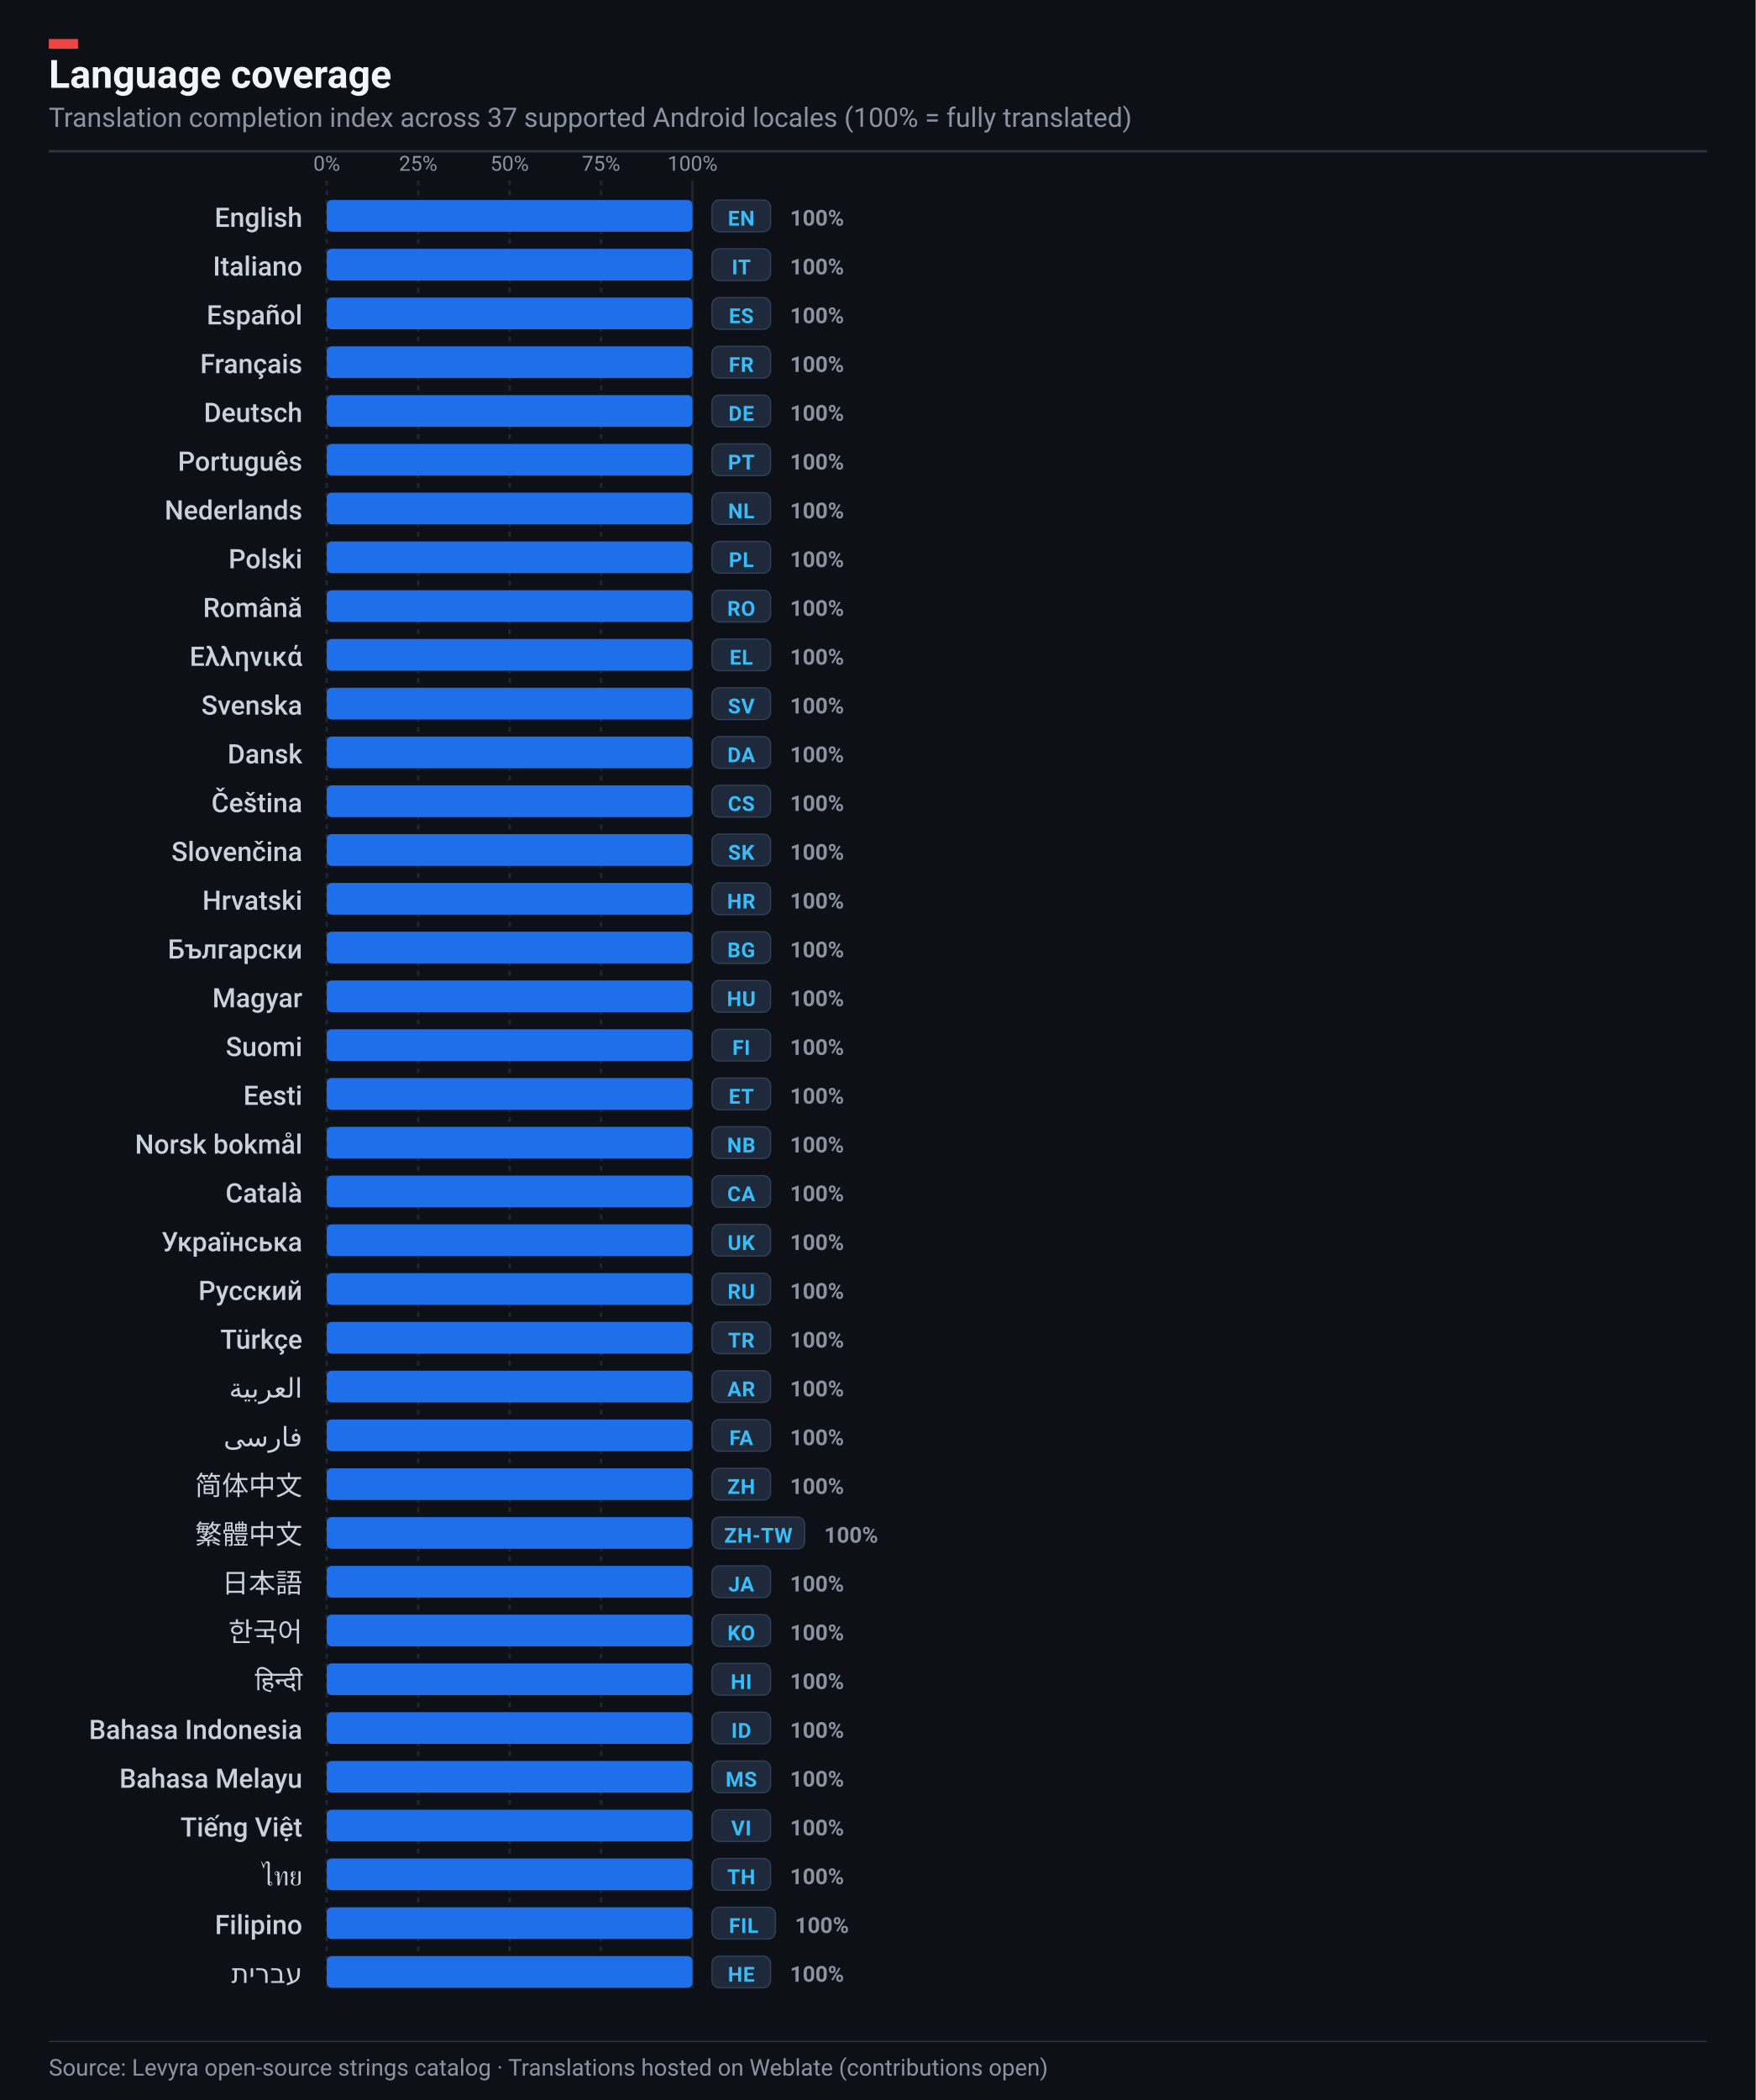
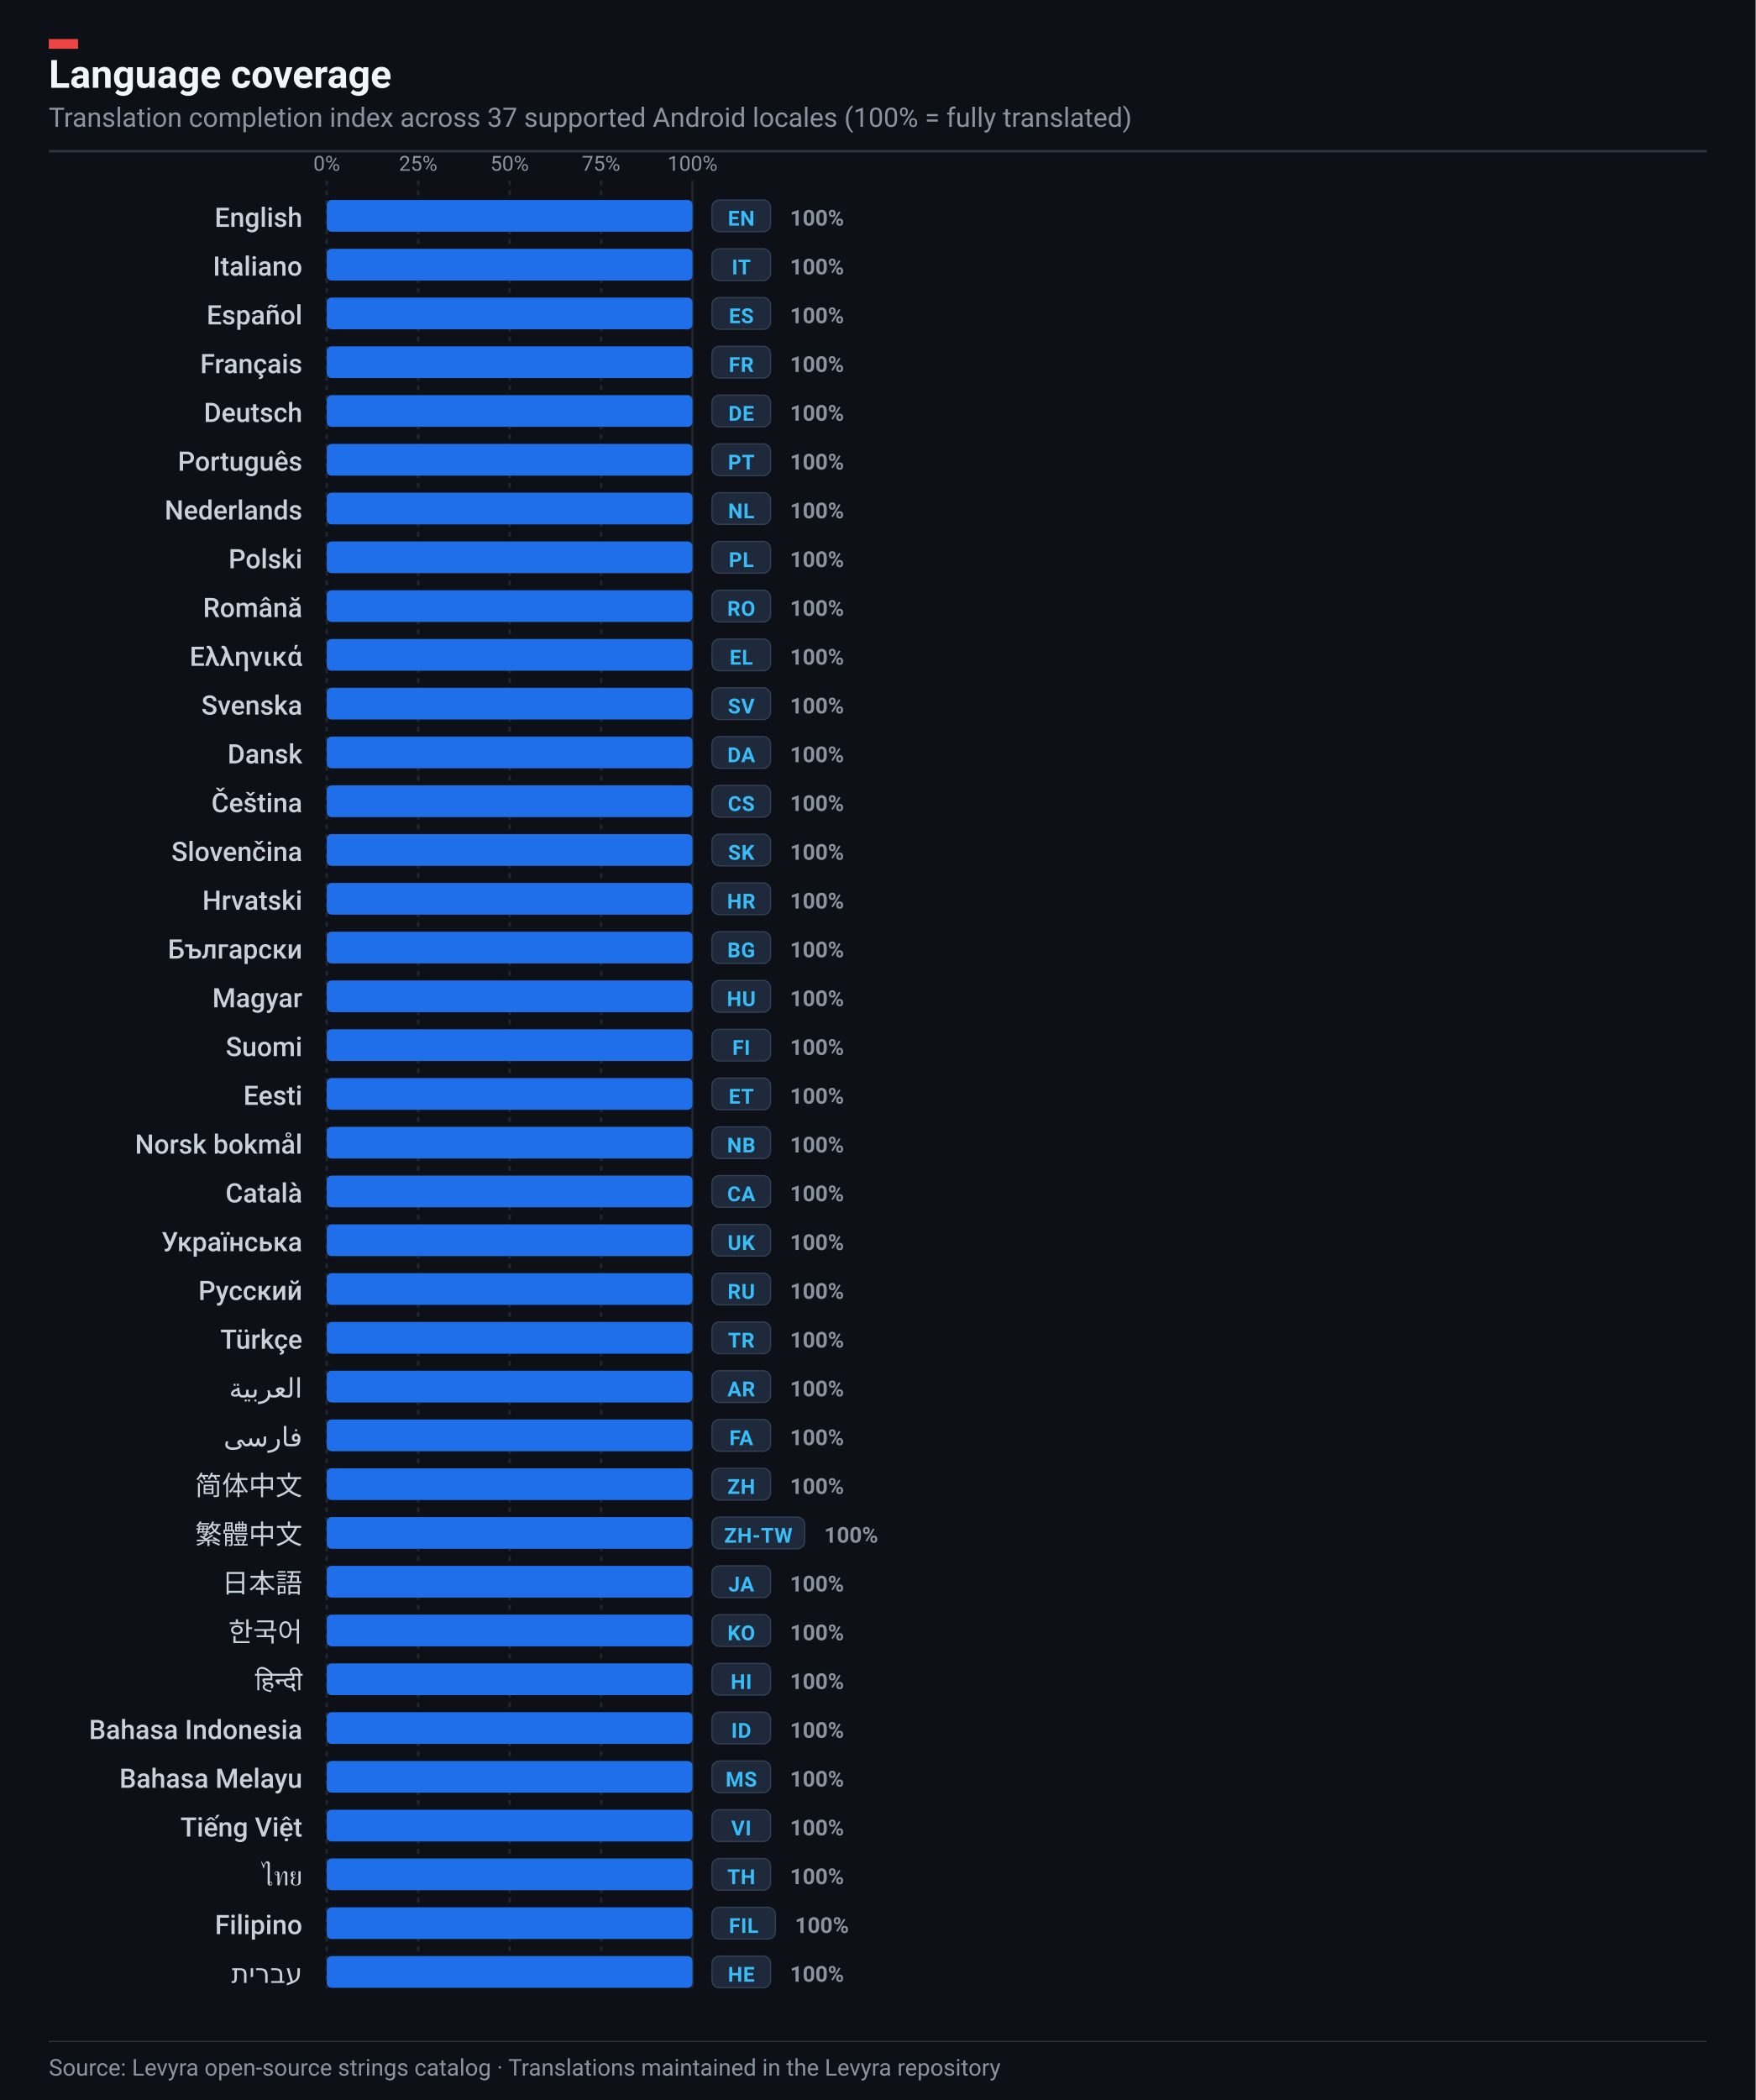
<svg xmlns="http://www.w3.org/2000/svg" width="720" height="861" viewBox="0 0 720 861" role="img" aria-label="Levyra localization coverage: 100% across 37 languages">
  <rect width="720" height="861" fill="#0D1117" />
  <rect x="20" y="16" width="12" height="4" fill="#EF4444" />
  <text x="20" y="36" fill="#F0F6FC" font-family="-apple-system,BlinkMacSystemFont,'Segoe UI',Roboto,Helvetica,sans-serif" font-size="16" font-weight="700">Language coverage</text>
  <text x="20" y="52" fill="#8B949E" font-family="-apple-system,BlinkMacSystemFont,'Segoe UI',Roboto,Helvetica,sans-serif" font-size="11">
    Translation completion index across 37 supported Android locales (100% = fully translated)
  </text>
  <line x1="20" y1="62" x2="700" y2="62" stroke="#30363D" stroke-width="1" />
  <line x1="134.0" y1="74" x2="134.0" y2="815" stroke="#21262D" stroke-width="1" stroke-dasharray="2,2" />
  <text x="134.0" y="70" text-anchor="middle" fill="#8B949E" font-family="-apple-system,BlinkMacSystemFont,'Segoe UI',Roboto,Helvetica,sans-serif" font-size="8.5">0%</text>
  <line x1="171.5" y1="74" x2="171.5" y2="815" stroke="#21262D" stroke-width="1" stroke-dasharray="2,2" />
  <text x="171.5" y="70" text-anchor="middle" fill="#8B949E" font-family="-apple-system,BlinkMacSystemFont,'Segoe UI',Roboto,Helvetica,sans-serif" font-size="8.5">25%</text>
  <line x1="209.0" y1="74" x2="209.0" y2="815" stroke="#21262D" stroke-width="1" stroke-dasharray="2,2" />
  <text x="209.0" y="70" text-anchor="middle" fill="#8B949E" font-family="-apple-system,BlinkMacSystemFont,'Segoe UI',Roboto,Helvetica,sans-serif" font-size="8.5">50%</text>
  <line x1="246.5" y1="74" x2="246.5" y2="815" stroke="#21262D" stroke-width="1" stroke-dasharray="2,2" />
  <text x="246.5" y="70" text-anchor="middle" fill="#8B949E" font-family="-apple-system,BlinkMacSystemFont,'Segoe UI',Roboto,Helvetica,sans-serif" font-size="8.5">75%</text>
  <line x1="284.0" y1="74" x2="284.0" y2="815" stroke="#21262D" stroke-width="1" stroke-dasharray="none" />
  <text x="284.0" y="70" text-anchor="middle" fill="#8B949E" font-family="-apple-system,BlinkMacSystemFont,'Segoe UI',Roboto,Helvetica,sans-serif" font-size="8.5">100%</text>
  <g transform="translate(0, 82.0)">
    <text x="124" y="11.0" text-anchor="end" fill="#C9D1D9" font-family="-apple-system,BlinkMacSystemFont,'Segoe UI',Roboto,Helvetica,sans-serif" font-size="11" font-weight="500">English</text>
    <rect x="134" y="0" width="150" height="13" rx="2" fill="#161B22" />
    <rect x="134" y="0" width="150.0" height="13" rx="2" fill="#1F6FEB" />
    <rect x="292" y="0" width="24" height="13" rx="3" fill="#1E293B" stroke="#334155" stroke-width="0.5" />
    <text x="304" y="10.5" text-anchor="middle" fill="#38BDF8" font-family="-apple-system,BlinkMacSystemFont,'Segoe UI',Roboto,Helvetica,sans-serif" font-size="8.5" font-weight="700" letter-spacing=".2">EN</text>
    <text x="324" y="10.5" fill="#8B949E" font-family="-apple-system,BlinkMacSystemFont,'Segoe UI',Roboto,Helvetica,sans-serif" font-size="9" font-weight="600">100%</text>
  </g>
  <g transform="translate(0, 102.0)">
    <text x="124" y="11.0" text-anchor="end" fill="#C9D1D9" font-family="-apple-system,BlinkMacSystemFont,'Segoe UI',Roboto,Helvetica,sans-serif" font-size="11" font-weight="500">Italiano</text>
    <rect x="134" y="0" width="150" height="13" rx="2" fill="#161B22" />
    <rect x="134" y="0" width="150.0" height="13" rx="2" fill="#1F6FEB" />
    <rect x="292" y="0" width="24" height="13" rx="3" fill="#1E293B" stroke="#334155" stroke-width="0.5" />
    <text x="304" y="10.5" text-anchor="middle" fill="#38BDF8" font-family="-apple-system,BlinkMacSystemFont,'Segoe UI',Roboto,Helvetica,sans-serif" font-size="8.5" font-weight="700" letter-spacing=".2">IT</text>
    <text x="324" y="10.5" fill="#8B949E" font-family="-apple-system,BlinkMacSystemFont,'Segoe UI',Roboto,Helvetica,sans-serif" font-size="9" font-weight="600">100%</text>
  </g>
  <g transform="translate(0, 122.0)">
    <text x="124" y="11.0" text-anchor="end" fill="#C9D1D9" font-family="-apple-system,BlinkMacSystemFont,'Segoe UI',Roboto,Helvetica,sans-serif" font-size="11" font-weight="500">Español</text>
    <rect x="134" y="0" width="150" height="13" rx="2" fill="#161B22" />
    <rect x="134" y="0" width="150.0" height="13" rx="2" fill="#1F6FEB" />
    <rect x="292" y="0" width="24" height="13" rx="3" fill="#1E293B" stroke="#334155" stroke-width="0.5" />
    <text x="304" y="10.5" text-anchor="middle" fill="#38BDF8" font-family="-apple-system,BlinkMacSystemFont,'Segoe UI',Roboto,Helvetica,sans-serif" font-size="8.5" font-weight="700" letter-spacing=".2">ES</text>
    <text x="324" y="10.5" fill="#8B949E" font-family="-apple-system,BlinkMacSystemFont,'Segoe UI',Roboto,Helvetica,sans-serif" font-size="9" font-weight="600">100%</text>
  </g>
  <g transform="translate(0, 142.0)">
    <text x="124" y="11.0" text-anchor="end" fill="#C9D1D9" font-family="-apple-system,BlinkMacSystemFont,'Segoe UI',Roboto,Helvetica,sans-serif" font-size="11" font-weight="500">Français</text>
    <rect x="134" y="0" width="150" height="13" rx="2" fill="#161B22" />
    <rect x="134" y="0" width="150.0" height="13" rx="2" fill="#1F6FEB" />
    <rect x="292" y="0" width="24" height="13" rx="3" fill="#1E293B" stroke="#334155" stroke-width="0.5" />
    <text x="304" y="10.5" text-anchor="middle" fill="#38BDF8" font-family="-apple-system,BlinkMacSystemFont,'Segoe UI',Roboto,Helvetica,sans-serif" font-size="8.5" font-weight="700" letter-spacing=".2">FR</text>
    <text x="324" y="10.5" fill="#8B949E" font-family="-apple-system,BlinkMacSystemFont,'Segoe UI',Roboto,Helvetica,sans-serif" font-size="9" font-weight="600">100%</text>
  </g>
  <g transform="translate(0, 162.0)">
    <text x="124" y="11.0" text-anchor="end" fill="#C9D1D9" font-family="-apple-system,BlinkMacSystemFont,'Segoe UI',Roboto,Helvetica,sans-serif" font-size="11" font-weight="500">Deutsch</text>
    <rect x="134" y="0" width="150" height="13" rx="2" fill="#161B22" />
    <rect x="134" y="0" width="150.0" height="13" rx="2" fill="#1F6FEB" />
    <rect x="292" y="0" width="24" height="13" rx="3" fill="#1E293B" stroke="#334155" stroke-width="0.5" />
    <text x="304" y="10.5" text-anchor="middle" fill="#38BDF8" font-family="-apple-system,BlinkMacSystemFont,'Segoe UI',Roboto,Helvetica,sans-serif" font-size="8.5" font-weight="700" letter-spacing=".2">DE</text>
    <text x="324" y="10.5" fill="#8B949E" font-family="-apple-system,BlinkMacSystemFont,'Segoe UI',Roboto,Helvetica,sans-serif" font-size="9" font-weight="600">100%</text>
  </g>
  <g transform="translate(0, 182.0)">
    <text x="124" y="11.0" text-anchor="end" fill="#C9D1D9" font-family="-apple-system,BlinkMacSystemFont,'Segoe UI',Roboto,Helvetica,sans-serif" font-size="11" font-weight="500">Português</text>
    <rect x="134" y="0" width="150" height="13" rx="2" fill="#161B22" />
    <rect x="134" y="0" width="150.0" height="13" rx="2" fill="#1F6FEB" />
    <rect x="292" y="0" width="24" height="13" rx="3" fill="#1E293B" stroke="#334155" stroke-width="0.5" />
    <text x="304" y="10.5" text-anchor="middle" fill="#38BDF8" font-family="-apple-system,BlinkMacSystemFont,'Segoe UI',Roboto,Helvetica,sans-serif" font-size="8.5" font-weight="700" letter-spacing=".2">PT</text>
    <text x="324" y="10.5" fill="#8B949E" font-family="-apple-system,BlinkMacSystemFont,'Segoe UI',Roboto,Helvetica,sans-serif" font-size="9" font-weight="600">100%</text>
  </g>
  <g transform="translate(0, 202.0)">
    <text x="124" y="11.0" text-anchor="end" fill="#C9D1D9" font-family="-apple-system,BlinkMacSystemFont,'Segoe UI',Roboto,Helvetica,sans-serif" font-size="11" font-weight="500">Nederlands</text>
    <rect x="134" y="0" width="150" height="13" rx="2" fill="#161B22" />
    <rect x="134" y="0" width="150.0" height="13" rx="2" fill="#1F6FEB" />
    <rect x="292" y="0" width="24" height="13" rx="3" fill="#1E293B" stroke="#334155" stroke-width="0.5" />
    <text x="304" y="10.5" text-anchor="middle" fill="#38BDF8" font-family="-apple-system,BlinkMacSystemFont,'Segoe UI',Roboto,Helvetica,sans-serif" font-size="8.5" font-weight="700" letter-spacing=".2">NL</text>
    <text x="324" y="10.5" fill="#8B949E" font-family="-apple-system,BlinkMacSystemFont,'Segoe UI',Roboto,Helvetica,sans-serif" font-size="9" font-weight="600">100%</text>
  </g>
  <g transform="translate(0, 222.0)">
    <text x="124" y="11.0" text-anchor="end" fill="#C9D1D9" font-family="-apple-system,BlinkMacSystemFont,'Segoe UI',Roboto,Helvetica,sans-serif" font-size="11" font-weight="500">Polski</text>
    <rect x="134" y="0" width="150" height="13" rx="2" fill="#161B22" />
    <rect x="134" y="0" width="150.0" height="13" rx="2" fill="#1F6FEB" />
    <rect x="292" y="0" width="24" height="13" rx="3" fill="#1E293B" stroke="#334155" stroke-width="0.5" />
    <text x="304" y="10.5" text-anchor="middle" fill="#38BDF8" font-family="-apple-system,BlinkMacSystemFont,'Segoe UI',Roboto,Helvetica,sans-serif" font-size="8.5" font-weight="700" letter-spacing=".2">PL</text>
    <text x="324" y="10.5" fill="#8B949E" font-family="-apple-system,BlinkMacSystemFont,'Segoe UI',Roboto,Helvetica,sans-serif" font-size="9" font-weight="600">100%</text>
  </g>
  <g transform="translate(0, 242.0)">
    <text x="124" y="11.0" text-anchor="end" fill="#C9D1D9" font-family="-apple-system,BlinkMacSystemFont,'Segoe UI',Roboto,Helvetica,sans-serif" font-size="11" font-weight="500">Română</text>
    <rect x="134" y="0" width="150" height="13" rx="2" fill="#161B22" />
    <rect x="134" y="0" width="150.0" height="13" rx="2" fill="#1F6FEB" />
    <rect x="292" y="0" width="24" height="13" rx="3" fill="#1E293B" stroke="#334155" stroke-width="0.5" />
    <text x="304" y="10.5" text-anchor="middle" fill="#38BDF8" font-family="-apple-system,BlinkMacSystemFont,'Segoe UI',Roboto,Helvetica,sans-serif" font-size="8.5" font-weight="700" letter-spacing=".2">RO</text>
    <text x="324" y="10.5" fill="#8B949E" font-family="-apple-system,BlinkMacSystemFont,'Segoe UI',Roboto,Helvetica,sans-serif" font-size="9" font-weight="600">100%</text>
  </g>
  <g transform="translate(0, 262.0)">
    <text x="124" y="11.0" text-anchor="end" fill="#C9D1D9" font-family="-apple-system,BlinkMacSystemFont,'Segoe UI',Roboto,Helvetica,sans-serif" font-size="11" font-weight="500">Ελληνικά</text>
    <rect x="134" y="0" width="150" height="13" rx="2" fill="#161B22" />
    <rect x="134" y="0" width="150.0" height="13" rx="2" fill="#1F6FEB" />
    <rect x="292" y="0" width="24" height="13" rx="3" fill="#1E293B" stroke="#334155" stroke-width="0.5" />
    <text x="304" y="10.5" text-anchor="middle" fill="#38BDF8" font-family="-apple-system,BlinkMacSystemFont,'Segoe UI',Roboto,Helvetica,sans-serif" font-size="8.5" font-weight="700" letter-spacing=".2">EL</text>
    <text x="324" y="10.5" fill="#8B949E" font-family="-apple-system,BlinkMacSystemFont,'Segoe UI',Roboto,Helvetica,sans-serif" font-size="9" font-weight="600">100%</text>
  </g>
  <g transform="translate(0, 282.0)">
    <text x="124" y="11.0" text-anchor="end" fill="#C9D1D9" font-family="-apple-system,BlinkMacSystemFont,'Segoe UI',Roboto,Helvetica,sans-serif" font-size="11" font-weight="500">Svenska</text>
    <rect x="134" y="0" width="150" height="13" rx="2" fill="#161B22" />
    <rect x="134" y="0" width="150.0" height="13" rx="2" fill="#1F6FEB" />
    <rect x="292" y="0" width="24" height="13" rx="3" fill="#1E293B" stroke="#334155" stroke-width="0.5" />
    <text x="304" y="10.5" text-anchor="middle" fill="#38BDF8" font-family="-apple-system,BlinkMacSystemFont,'Segoe UI',Roboto,Helvetica,sans-serif" font-size="8.5" font-weight="700" letter-spacing=".2">SV</text>
    <text x="324" y="10.5" fill="#8B949E" font-family="-apple-system,BlinkMacSystemFont,'Segoe UI',Roboto,Helvetica,sans-serif" font-size="9" font-weight="600">100%</text>
  </g>
  <g transform="translate(0, 302.0)">
    <text x="124" y="11.0" text-anchor="end" fill="#C9D1D9" font-family="-apple-system,BlinkMacSystemFont,'Segoe UI',Roboto,Helvetica,sans-serif" font-size="11" font-weight="500">Dansk</text>
    <rect x="134" y="0" width="150" height="13" rx="2" fill="#161B22" />
    <rect x="134" y="0" width="150.0" height="13" rx="2" fill="#1F6FEB" />
    <rect x="292" y="0" width="24" height="13" rx="3" fill="#1E293B" stroke="#334155" stroke-width="0.5" />
    <text x="304" y="10.5" text-anchor="middle" fill="#38BDF8" font-family="-apple-system,BlinkMacSystemFont,'Segoe UI',Roboto,Helvetica,sans-serif" font-size="8.5" font-weight="700" letter-spacing=".2">DA</text>
    <text x="324" y="10.5" fill="#8B949E" font-family="-apple-system,BlinkMacSystemFont,'Segoe UI',Roboto,Helvetica,sans-serif" font-size="9" font-weight="600">100%</text>
  </g>
  <g transform="translate(0, 322.0)">
    <text x="124" y="11.0" text-anchor="end" fill="#C9D1D9" font-family="-apple-system,BlinkMacSystemFont,'Segoe UI',Roboto,Helvetica,sans-serif" font-size="11" font-weight="500">Čeština</text>
    <rect x="134" y="0" width="150" height="13" rx="2" fill="#161B22" />
    <rect x="134" y="0" width="150.0" height="13" rx="2" fill="#1F6FEB" />
    <rect x="292" y="0" width="24" height="13" rx="3" fill="#1E293B" stroke="#334155" stroke-width="0.5" />
    <text x="304" y="10.5" text-anchor="middle" fill="#38BDF8" font-family="-apple-system,BlinkMacSystemFont,'Segoe UI',Roboto,Helvetica,sans-serif" font-size="8.5" font-weight="700" letter-spacing=".2">CS</text>
    <text x="324" y="10.5" fill="#8B949E" font-family="-apple-system,BlinkMacSystemFont,'Segoe UI',Roboto,Helvetica,sans-serif" font-size="9" font-weight="600">100%</text>
  </g>
  <g transform="translate(0, 342.0)">
    <text x="124" y="11.0" text-anchor="end" fill="#C9D1D9" font-family="-apple-system,BlinkMacSystemFont,'Segoe UI',Roboto,Helvetica,sans-serif" font-size="11" font-weight="500">Slovenčina</text>
    <rect x="134" y="0" width="150" height="13" rx="2" fill="#161B22" />
    <rect x="134" y="0" width="150.0" height="13" rx="2" fill="#1F6FEB" />
    <rect x="292" y="0" width="24" height="13" rx="3" fill="#1E293B" stroke="#334155" stroke-width="0.5" />
    <text x="304" y="10.5" text-anchor="middle" fill="#38BDF8" font-family="-apple-system,BlinkMacSystemFont,'Segoe UI',Roboto,Helvetica,sans-serif" font-size="8.5" font-weight="700" letter-spacing=".2">SK</text>
    <text x="324" y="10.5" fill="#8B949E" font-family="-apple-system,BlinkMacSystemFont,'Segoe UI',Roboto,Helvetica,sans-serif" font-size="9" font-weight="600">100%</text>
  </g>
  <g transform="translate(0, 362.0)">
    <text x="124" y="11.0" text-anchor="end" fill="#C9D1D9" font-family="-apple-system,BlinkMacSystemFont,'Segoe UI',Roboto,Helvetica,sans-serif" font-size="11" font-weight="500">Hrvatski</text>
    <rect x="134" y="0" width="150" height="13" rx="2" fill="#161B22" />
    <rect x="134" y="0" width="150.0" height="13" rx="2" fill="#1F6FEB" />
    <rect x="292" y="0" width="24" height="13" rx="3" fill="#1E293B" stroke="#334155" stroke-width="0.5" />
    <text x="304" y="10.5" text-anchor="middle" fill="#38BDF8" font-family="-apple-system,BlinkMacSystemFont,'Segoe UI',Roboto,Helvetica,sans-serif" font-size="8.5" font-weight="700" letter-spacing=".2">HR</text>
    <text x="324" y="10.5" fill="#8B949E" font-family="-apple-system,BlinkMacSystemFont,'Segoe UI',Roboto,Helvetica,sans-serif" font-size="9" font-weight="600">100%</text>
  </g>
  <g transform="translate(0, 382.0)">
    <text x="124" y="11.0" text-anchor="end" fill="#C9D1D9" font-family="-apple-system,BlinkMacSystemFont,'Segoe UI',Roboto,Helvetica,sans-serif" font-size="11" font-weight="500">Български</text>
    <rect x="134" y="0" width="150" height="13" rx="2" fill="#161B22" />
    <rect x="134" y="0" width="150.0" height="13" rx="2" fill="#1F6FEB" />
    <rect x="292" y="0" width="24" height="13" rx="3" fill="#1E293B" stroke="#334155" stroke-width="0.5" />
    <text x="304" y="10.5" text-anchor="middle" fill="#38BDF8" font-family="-apple-system,BlinkMacSystemFont,'Segoe UI',Roboto,Helvetica,sans-serif" font-size="8.5" font-weight="700" letter-spacing=".2">BG</text>
    <text x="324" y="10.5" fill="#8B949E" font-family="-apple-system,BlinkMacSystemFont,'Segoe UI',Roboto,Helvetica,sans-serif" font-size="9" font-weight="600">100%</text>
  </g>
  <g transform="translate(0, 402.0)">
    <text x="124" y="11.0" text-anchor="end" fill="#C9D1D9" font-family="-apple-system,BlinkMacSystemFont,'Segoe UI',Roboto,Helvetica,sans-serif" font-size="11" font-weight="500">Magyar</text>
    <rect x="134" y="0" width="150" height="13" rx="2" fill="#161B22" />
    <rect x="134" y="0" width="150.0" height="13" rx="2" fill="#1F6FEB" />
    <rect x="292" y="0" width="24" height="13" rx="3" fill="#1E293B" stroke="#334155" stroke-width="0.5" />
    <text x="304" y="10.5" text-anchor="middle" fill="#38BDF8" font-family="-apple-system,BlinkMacSystemFont,'Segoe UI',Roboto,Helvetica,sans-serif" font-size="8.5" font-weight="700" letter-spacing=".2">HU</text>
    <text x="324" y="10.5" fill="#8B949E" font-family="-apple-system,BlinkMacSystemFont,'Segoe UI',Roboto,Helvetica,sans-serif" font-size="9" font-weight="600">100%</text>
  </g>
  <g transform="translate(0, 422.0)">
    <text x="124" y="11.0" text-anchor="end" fill="#C9D1D9" font-family="-apple-system,BlinkMacSystemFont,'Segoe UI',Roboto,Helvetica,sans-serif" font-size="11" font-weight="500">Suomi</text>
    <rect x="134" y="0" width="150" height="13" rx="2" fill="#161B22" />
    <rect x="134" y="0" width="150.0" height="13" rx="2" fill="#1F6FEB" />
    <rect x="292" y="0" width="24" height="13" rx="3" fill="#1E293B" stroke="#334155" stroke-width="0.5" />
    <text x="304" y="10.5" text-anchor="middle" fill="#38BDF8" font-family="-apple-system,BlinkMacSystemFont,'Segoe UI',Roboto,Helvetica,sans-serif" font-size="8.5" font-weight="700" letter-spacing=".2">FI</text>
    <text x="324" y="10.5" fill="#8B949E" font-family="-apple-system,BlinkMacSystemFont,'Segoe UI',Roboto,Helvetica,sans-serif" font-size="9" font-weight="600">100%</text>
  </g>
  <g transform="translate(0, 442.0)">
    <text x="124" y="11.0" text-anchor="end" fill="#C9D1D9" font-family="-apple-system,BlinkMacSystemFont,'Segoe UI',Roboto,Helvetica,sans-serif" font-size="11" font-weight="500">Eesti</text>
    <rect x="134" y="0" width="150" height="13" rx="2" fill="#161B22" />
    <rect x="134" y="0" width="150.0" height="13" rx="2" fill="#1F6FEB" />
    <rect x="292" y="0" width="24" height="13" rx="3" fill="#1E293B" stroke="#334155" stroke-width="0.5" />
    <text x="304" y="10.5" text-anchor="middle" fill="#38BDF8" font-family="-apple-system,BlinkMacSystemFont,'Segoe UI',Roboto,Helvetica,sans-serif" font-size="8.5" font-weight="700" letter-spacing=".2">ET</text>
    <text x="324" y="10.5" fill="#8B949E" font-family="-apple-system,BlinkMacSystemFont,'Segoe UI',Roboto,Helvetica,sans-serif" font-size="9" font-weight="600">100%</text>
  </g>
  <g transform="translate(0, 462.0)">
    <text x="124" y="11.0" text-anchor="end" fill="#C9D1D9" font-family="-apple-system,BlinkMacSystemFont,'Segoe UI',Roboto,Helvetica,sans-serif" font-size="11" font-weight="500">Norsk bokmål</text>
    <rect x="134" y="0" width="150" height="13" rx="2" fill="#161B22" />
    <rect x="134" y="0" width="150.0" height="13" rx="2" fill="#1F6FEB" />
    <rect x="292" y="0" width="24" height="13" rx="3" fill="#1E293B" stroke="#334155" stroke-width="0.5" />
    <text x="304" y="10.5" text-anchor="middle" fill="#38BDF8" font-family="-apple-system,BlinkMacSystemFont,'Segoe UI',Roboto,Helvetica,sans-serif" font-size="8.5" font-weight="700" letter-spacing=".2">NB</text>
    <text x="324" y="10.5" fill="#8B949E" font-family="-apple-system,BlinkMacSystemFont,'Segoe UI',Roboto,Helvetica,sans-serif" font-size="9" font-weight="600">100%</text>
  </g>
  <g transform="translate(0, 482.0)">
    <text x="124" y="11.0" text-anchor="end" fill="#C9D1D9" font-family="-apple-system,BlinkMacSystemFont,'Segoe UI',Roboto,Helvetica,sans-serif" font-size="11" font-weight="500">Català</text>
    <rect x="134" y="0" width="150" height="13" rx="2" fill="#161B22" />
    <rect x="134" y="0" width="150.0" height="13" rx="2" fill="#1F6FEB" />
    <rect x="292" y="0" width="24" height="13" rx="3" fill="#1E293B" stroke="#334155" stroke-width="0.5" />
    <text x="304" y="10.5" text-anchor="middle" fill="#38BDF8" font-family="-apple-system,BlinkMacSystemFont,'Segoe UI',Roboto,Helvetica,sans-serif" font-size="8.5" font-weight="700" letter-spacing=".2">CA</text>
    <text x="324" y="10.5" fill="#8B949E" font-family="-apple-system,BlinkMacSystemFont,'Segoe UI',Roboto,Helvetica,sans-serif" font-size="9" font-weight="600">100%</text>
  </g>
  <g transform="translate(0, 502.0)">
    <text x="124" y="11.0" text-anchor="end" fill="#C9D1D9" font-family="-apple-system,BlinkMacSystemFont,'Segoe UI',Roboto,Helvetica,sans-serif" font-size="11" font-weight="500">Українська</text>
    <rect x="134" y="0" width="150" height="13" rx="2" fill="#161B22" />
    <rect x="134" y="0" width="150.0" height="13" rx="2" fill="#1F6FEB" />
    <rect x="292" y="0" width="24" height="13" rx="3" fill="#1E293B" stroke="#334155" stroke-width="0.5" />
    <text x="304" y="10.5" text-anchor="middle" fill="#38BDF8" font-family="-apple-system,BlinkMacSystemFont,'Segoe UI',Roboto,Helvetica,sans-serif" font-size="8.5" font-weight="700" letter-spacing=".2">UK</text>
    <text x="324" y="10.5" fill="#8B949E" font-family="-apple-system,BlinkMacSystemFont,'Segoe UI',Roboto,Helvetica,sans-serif" font-size="9" font-weight="600">100%</text>
  </g>
  <g transform="translate(0, 522.0)">
    <text x="124" y="11.0" text-anchor="end" fill="#C9D1D9" font-family="-apple-system,BlinkMacSystemFont,'Segoe UI',Roboto,Helvetica,sans-serif" font-size="11" font-weight="500">Русский</text>
    <rect x="134" y="0" width="150" height="13" rx="2" fill="#161B22" />
    <rect x="134" y="0" width="150.0" height="13" rx="2" fill="#1F6FEB" />
    <rect x="292" y="0" width="24" height="13" rx="3" fill="#1E293B" stroke="#334155" stroke-width="0.5" />
    <text x="304" y="10.5" text-anchor="middle" fill="#38BDF8" font-family="-apple-system,BlinkMacSystemFont,'Segoe UI',Roboto,Helvetica,sans-serif" font-size="8.5" font-weight="700" letter-spacing=".2">RU</text>
    <text x="324" y="10.5" fill="#8B949E" font-family="-apple-system,BlinkMacSystemFont,'Segoe UI',Roboto,Helvetica,sans-serif" font-size="9" font-weight="600">100%</text>
  </g>
  <g transform="translate(0, 542.0)">
    <text x="124" y="11.0" text-anchor="end" fill="#C9D1D9" font-family="-apple-system,BlinkMacSystemFont,'Segoe UI',Roboto,Helvetica,sans-serif" font-size="11" font-weight="500">Türkçe</text>
    <rect x="134" y="0" width="150" height="13" rx="2" fill="#161B22" />
    <rect x="134" y="0" width="150.0" height="13" rx="2" fill="#1F6FEB" />
    <rect x="292" y="0" width="24" height="13" rx="3" fill="#1E293B" stroke="#334155" stroke-width="0.5" />
    <text x="304" y="10.5" text-anchor="middle" fill="#38BDF8" font-family="-apple-system,BlinkMacSystemFont,'Segoe UI',Roboto,Helvetica,sans-serif" font-size="8.5" font-weight="700" letter-spacing=".2">TR</text>
    <text x="324" y="10.5" fill="#8B949E" font-family="-apple-system,BlinkMacSystemFont,'Segoe UI',Roboto,Helvetica,sans-serif" font-size="9" font-weight="600">100%</text>
  </g>
  <g transform="translate(0, 562.0)">
    <text x="124" y="11.0" text-anchor="end" fill="#C9D1D9" font-family="-apple-system,BlinkMacSystemFont,'Segoe UI',Roboto,Helvetica,sans-serif" font-size="11" font-weight="500">العربية</text>
    <rect x="134" y="0" width="150" height="13" rx="2" fill="#161B22" />
    <rect x="134" y="0" width="150.0" height="13" rx="2" fill="#1F6FEB" />
    <rect x="292" y="0" width="24" height="13" rx="3" fill="#1E293B" stroke="#334155" stroke-width="0.5" />
    <text x="304" y="10.5" text-anchor="middle" fill="#38BDF8" font-family="-apple-system,BlinkMacSystemFont,'Segoe UI',Roboto,Helvetica,sans-serif" font-size="8.5" font-weight="700" letter-spacing=".2">AR</text>
    <text x="324" y="10.5" fill="#8B949E" font-family="-apple-system,BlinkMacSystemFont,'Segoe UI',Roboto,Helvetica,sans-serif" font-size="9" font-weight="600">100%</text>
  </g>
  <g transform="translate(0, 582.0)">
    <text x="124" y="11.0" text-anchor="end" fill="#C9D1D9" font-family="-apple-system,BlinkMacSystemFont,'Segoe UI',Roboto,Helvetica,sans-serif" font-size="11" font-weight="500">فارسی</text>
    <rect x="134" y="0" width="150" height="13" rx="2" fill="#161B22" />
    <rect x="134" y="0" width="150.0" height="13" rx="2" fill="#1F6FEB" />
    <rect x="292" y="0" width="24" height="13" rx="3" fill="#1E293B" stroke="#334155" stroke-width="0.5" />
    <text x="304" y="10.5" text-anchor="middle" fill="#38BDF8" font-family="-apple-system,BlinkMacSystemFont,'Segoe UI',Roboto,Helvetica,sans-serif" font-size="8.5" font-weight="700" letter-spacing=".2">FA</text>
    <text x="324" y="10.5" fill="#8B949E" font-family="-apple-system,BlinkMacSystemFont,'Segoe UI',Roboto,Helvetica,sans-serif" font-size="9" font-weight="600">100%</text>
  </g>
  <g transform="translate(0, 602.0)">
    <text x="124" y="11.0" text-anchor="end" fill="#C9D1D9" font-family="-apple-system,BlinkMacSystemFont,'Segoe UI',Roboto,Helvetica,sans-serif" font-size="11" font-weight="500">简体中文</text>
    <rect x="134" y="0" width="150" height="13" rx="2" fill="#161B22" />
    <rect x="134" y="0" width="150.0" height="13" rx="2" fill="#1F6FEB" />
    <rect x="292" y="0" width="24" height="13" rx="3" fill="#1E293B" stroke="#334155" stroke-width="0.5" />
    <text x="304" y="10.5" text-anchor="middle" fill="#38BDF8" font-family="-apple-system,BlinkMacSystemFont,'Segoe UI',Roboto,Helvetica,sans-serif" font-size="8.5" font-weight="700" letter-spacing=".2">ZH</text>
    <text x="324" y="10.5" fill="#8B949E" font-family="-apple-system,BlinkMacSystemFont,'Segoe UI',Roboto,Helvetica,sans-serif" font-size="9" font-weight="600">100%</text>
  </g>
  <g transform="translate(0, 622.0)">
    <text x="124" y="11.0" text-anchor="end" fill="#C9D1D9" font-family="-apple-system,BlinkMacSystemFont,'Segoe UI',Roboto,Helvetica,sans-serif" font-size="11" font-weight="500">繁體中文</text>
    <rect x="134" y="0" width="150" height="13" rx="2" fill="#161B22" />
    <rect x="134" y="0" width="150.0" height="13" rx="2" fill="#1F6FEB" />
    <rect x="292" y="0" width="38" height="13" rx="3" fill="#1E293B" stroke="#334155" stroke-width="0.5" />
    <text x="311" y="10.5" text-anchor="middle" fill="#38BDF8" font-family="-apple-system,BlinkMacSystemFont,'Segoe UI',Roboto,Helvetica,sans-serif" font-size="8.5" font-weight="700" letter-spacing=".2">ZH-TW</text>
    <text x="338" y="10.5" fill="#8B949E" font-family="-apple-system,BlinkMacSystemFont,'Segoe UI',Roboto,Helvetica,sans-serif" font-size="9" font-weight="600">100%</text>
  </g>
  <g transform="translate(0, 642.0)">
    <text x="124" y="11.0" text-anchor="end" fill="#C9D1D9" font-family="-apple-system,BlinkMacSystemFont,'Segoe UI',Roboto,Helvetica,sans-serif" font-size="11" font-weight="500">日本語</text>
    <rect x="134" y="0" width="150" height="13" rx="2" fill="#161B22" />
    <rect x="134" y="0" width="150.0" height="13" rx="2" fill="#1F6FEB" />
    <rect x="292" y="0" width="24" height="13" rx="3" fill="#1E293B" stroke="#334155" stroke-width="0.5" />
    <text x="304" y="10.5" text-anchor="middle" fill="#38BDF8" font-family="-apple-system,BlinkMacSystemFont,'Segoe UI',Roboto,Helvetica,sans-serif" font-size="8.5" font-weight="700" letter-spacing=".2">JA</text>
    <text x="324" y="10.5" fill="#8B949E" font-family="-apple-system,BlinkMacSystemFont,'Segoe UI',Roboto,Helvetica,sans-serif" font-size="9" font-weight="600">100%</text>
  </g>
  <g transform="translate(0, 662.0)">
    <text x="124" y="11.0" text-anchor="end" fill="#C9D1D9" font-family="-apple-system,BlinkMacSystemFont,'Segoe UI',Roboto,Helvetica,sans-serif" font-size="11" font-weight="500">한국어</text>
    <rect x="134" y="0" width="150" height="13" rx="2" fill="#161B22" />
    <rect x="134" y="0" width="150.0" height="13" rx="2" fill="#1F6FEB" />
    <rect x="292" y="0" width="24" height="13" rx="3" fill="#1E293B" stroke="#334155" stroke-width="0.5" />
    <text x="304" y="10.5" text-anchor="middle" fill="#38BDF8" font-family="-apple-system,BlinkMacSystemFont,'Segoe UI',Roboto,Helvetica,sans-serif" font-size="8.5" font-weight="700" letter-spacing=".2">KO</text>
    <text x="324" y="10.5" fill="#8B949E" font-family="-apple-system,BlinkMacSystemFont,'Segoe UI',Roboto,Helvetica,sans-serif" font-size="9" font-weight="600">100%</text>
  </g>
  <g transform="translate(0, 682.0)">
    <text x="124" y="11.0" text-anchor="end" fill="#C9D1D9" font-family="-apple-system,BlinkMacSystemFont,'Segoe UI',Roboto,Helvetica,sans-serif" font-size="11" font-weight="500">हिन्दी</text>
    <rect x="134" y="0" width="150" height="13" rx="2" fill="#161B22" />
    <rect x="134" y="0" width="150.0" height="13" rx="2" fill="#1F6FEB" />
    <rect x="292" y="0" width="24" height="13" rx="3" fill="#1E293B" stroke="#334155" stroke-width="0.5" />
    <text x="304" y="10.5" text-anchor="middle" fill="#38BDF8" font-family="-apple-system,BlinkMacSystemFont,'Segoe UI',Roboto,Helvetica,sans-serif" font-size="8.5" font-weight="700" letter-spacing=".2">HI</text>
    <text x="324" y="10.5" fill="#8B949E" font-family="-apple-system,BlinkMacSystemFont,'Segoe UI',Roboto,Helvetica,sans-serif" font-size="9" font-weight="600">100%</text>
  </g>
  <g transform="translate(0, 702.0)">
    <text x="124" y="11.0" text-anchor="end" fill="#C9D1D9" font-family="-apple-system,BlinkMacSystemFont,'Segoe UI',Roboto,Helvetica,sans-serif" font-size="11" font-weight="500">Bahasa Indonesia</text>
    <rect x="134" y="0" width="150" height="13" rx="2" fill="#161B22" />
    <rect x="134" y="0" width="150.0" height="13" rx="2" fill="#1F6FEB" />
    <rect x="292" y="0" width="24" height="13" rx="3" fill="#1E293B" stroke="#334155" stroke-width="0.5" />
    <text x="304" y="10.5" text-anchor="middle" fill="#38BDF8" font-family="-apple-system,BlinkMacSystemFont,'Segoe UI',Roboto,Helvetica,sans-serif" font-size="8.5" font-weight="700" letter-spacing=".2">ID</text>
    <text x="324" y="10.5" fill="#8B949E" font-family="-apple-system,BlinkMacSystemFont,'Segoe UI',Roboto,Helvetica,sans-serif" font-size="9" font-weight="600">100%</text>
  </g>
  <g transform="translate(0, 722.0)">
    <text x="124" y="11.0" text-anchor="end" fill="#C9D1D9" font-family="-apple-system,BlinkMacSystemFont,'Segoe UI',Roboto,Helvetica,sans-serif" font-size="11" font-weight="500">Bahasa Melayu</text>
    <rect x="134" y="0" width="150" height="13" rx="2" fill="#161B22" />
    <rect x="134" y="0" width="150.0" height="13" rx="2" fill="#1F6FEB" />
    <rect x="292" y="0" width="24" height="13" rx="3" fill="#1E293B" stroke="#334155" stroke-width="0.5" />
    <text x="304" y="10.5" text-anchor="middle" fill="#38BDF8" font-family="-apple-system,BlinkMacSystemFont,'Segoe UI',Roboto,Helvetica,sans-serif" font-size="8.5" font-weight="700" letter-spacing=".2">MS</text>
    <text x="324" y="10.5" fill="#8B949E" font-family="-apple-system,BlinkMacSystemFont,'Segoe UI',Roboto,Helvetica,sans-serif" font-size="9" font-weight="600">100%</text>
  </g>
  <g transform="translate(0, 742.0)">
    <text x="124" y="11.0" text-anchor="end" fill="#C9D1D9" font-family="-apple-system,BlinkMacSystemFont,'Segoe UI',Roboto,Helvetica,sans-serif" font-size="11" font-weight="500">Tiếng Việt</text>
    <rect x="134" y="0" width="150" height="13" rx="2" fill="#161B22" />
    <rect x="134" y="0" width="150.0" height="13" rx="2" fill="#1F6FEB" />
    <rect x="292" y="0" width="24" height="13" rx="3" fill="#1E293B" stroke="#334155" stroke-width="0.5" />
    <text x="304" y="10.5" text-anchor="middle" fill="#38BDF8" font-family="-apple-system,BlinkMacSystemFont,'Segoe UI',Roboto,Helvetica,sans-serif" font-size="8.5" font-weight="700" letter-spacing=".2">VI</text>
    <text x="324" y="10.5" fill="#8B949E" font-family="-apple-system,BlinkMacSystemFont,'Segoe UI',Roboto,Helvetica,sans-serif" font-size="9" font-weight="600">100%</text>
  </g>
  <g transform="translate(0, 762.0)">
    <text x="124" y="11.0" text-anchor="end" fill="#C9D1D9" font-family="-apple-system,BlinkMacSystemFont,'Segoe UI',Roboto,Helvetica,sans-serif" font-size="11" font-weight="500">ไทย</text>
    <rect x="134" y="0" width="150" height="13" rx="2" fill="#161B22" />
    <rect x="134" y="0" width="150.0" height="13" rx="2" fill="#1F6FEB" />
    <rect x="292" y="0" width="24" height="13" rx="3" fill="#1E293B" stroke="#334155" stroke-width="0.5" />
    <text x="304" y="10.5" text-anchor="middle" fill="#38BDF8" font-family="-apple-system,BlinkMacSystemFont,'Segoe UI',Roboto,Helvetica,sans-serif" font-size="8.5" font-weight="700" letter-spacing=".2">TH</text>
    <text x="324" y="10.5" fill="#8B949E" font-family="-apple-system,BlinkMacSystemFont,'Segoe UI',Roboto,Helvetica,sans-serif" font-size="9" font-weight="600">100%</text>
  </g>
  <g transform="translate(0, 782.0)">
    <text x="124" y="11.0" text-anchor="end" fill="#C9D1D9" font-family="-apple-system,BlinkMacSystemFont,'Segoe UI',Roboto,Helvetica,sans-serif" font-size="11" font-weight="500">Filipino</text>
    <rect x="134" y="0" width="150" height="13" rx="2" fill="#161B22" />
    <rect x="134" y="0" width="150.0" height="13" rx="2" fill="#1F6FEB" />
    <rect x="292" y="0" width="26" height="13" rx="3" fill="#1E293B" stroke="#334155" stroke-width="0.5" />
    <text x="305" y="10.5" text-anchor="middle" fill="#38BDF8" font-family="-apple-system,BlinkMacSystemFont,'Segoe UI',Roboto,Helvetica,sans-serif" font-size="8.5" font-weight="700" letter-spacing=".2">FIL</text>
    <text x="326" y="10.5" fill="#8B949E" font-family="-apple-system,BlinkMacSystemFont,'Segoe UI',Roboto,Helvetica,sans-serif" font-size="9" font-weight="600">100%</text>
  </g>
  <g transform="translate(0, 802.0)">
    <text x="124" y="11.0" text-anchor="end" fill="#C9D1D9" font-family="-apple-system,BlinkMacSystemFont,'Segoe UI',Roboto,Helvetica,sans-serif" font-size="11" font-weight="500">עברית</text>
    <rect x="134" y="0" width="150" height="13" rx="2" fill="#161B22" />
    <rect x="134" y="0" width="150.0" height="13" rx="2" fill="#1F6FEB" />
    <rect x="292" y="0" width="24" height="13" rx="3" fill="#1E293B" stroke="#334155" stroke-width="0.5" />
    <text x="304" y="10.5" text-anchor="middle" fill="#38BDF8" font-family="-apple-system,BlinkMacSystemFont,'Segoe UI',Roboto,Helvetica,sans-serif" font-size="8.5" font-weight="700" letter-spacing=".2">HE</text>
    <text x="324" y="10.5" fill="#8B949E" font-family="-apple-system,BlinkMacSystemFont,'Segoe UI',Roboto,Helvetica,sans-serif" font-size="9" font-weight="600">100%</text>
  </g>
  <line x1="20" y1="837" x2="700" y2="837" stroke="#30363D" stroke-width="0.5" />
  <text x="20" y="851" fill="#8B949E" font-family="-apple-system,BlinkMacSystemFont,'Segoe UI',Roboto,Helvetica,sans-serif" font-size="9.5">
-     Source: Levyra open-source strings catalog · Translations hosted on Weblate (contributions open)
+     Source: Levyra open-source strings catalog · Translations maintained in the Levyra repository
  </text>
</svg>
